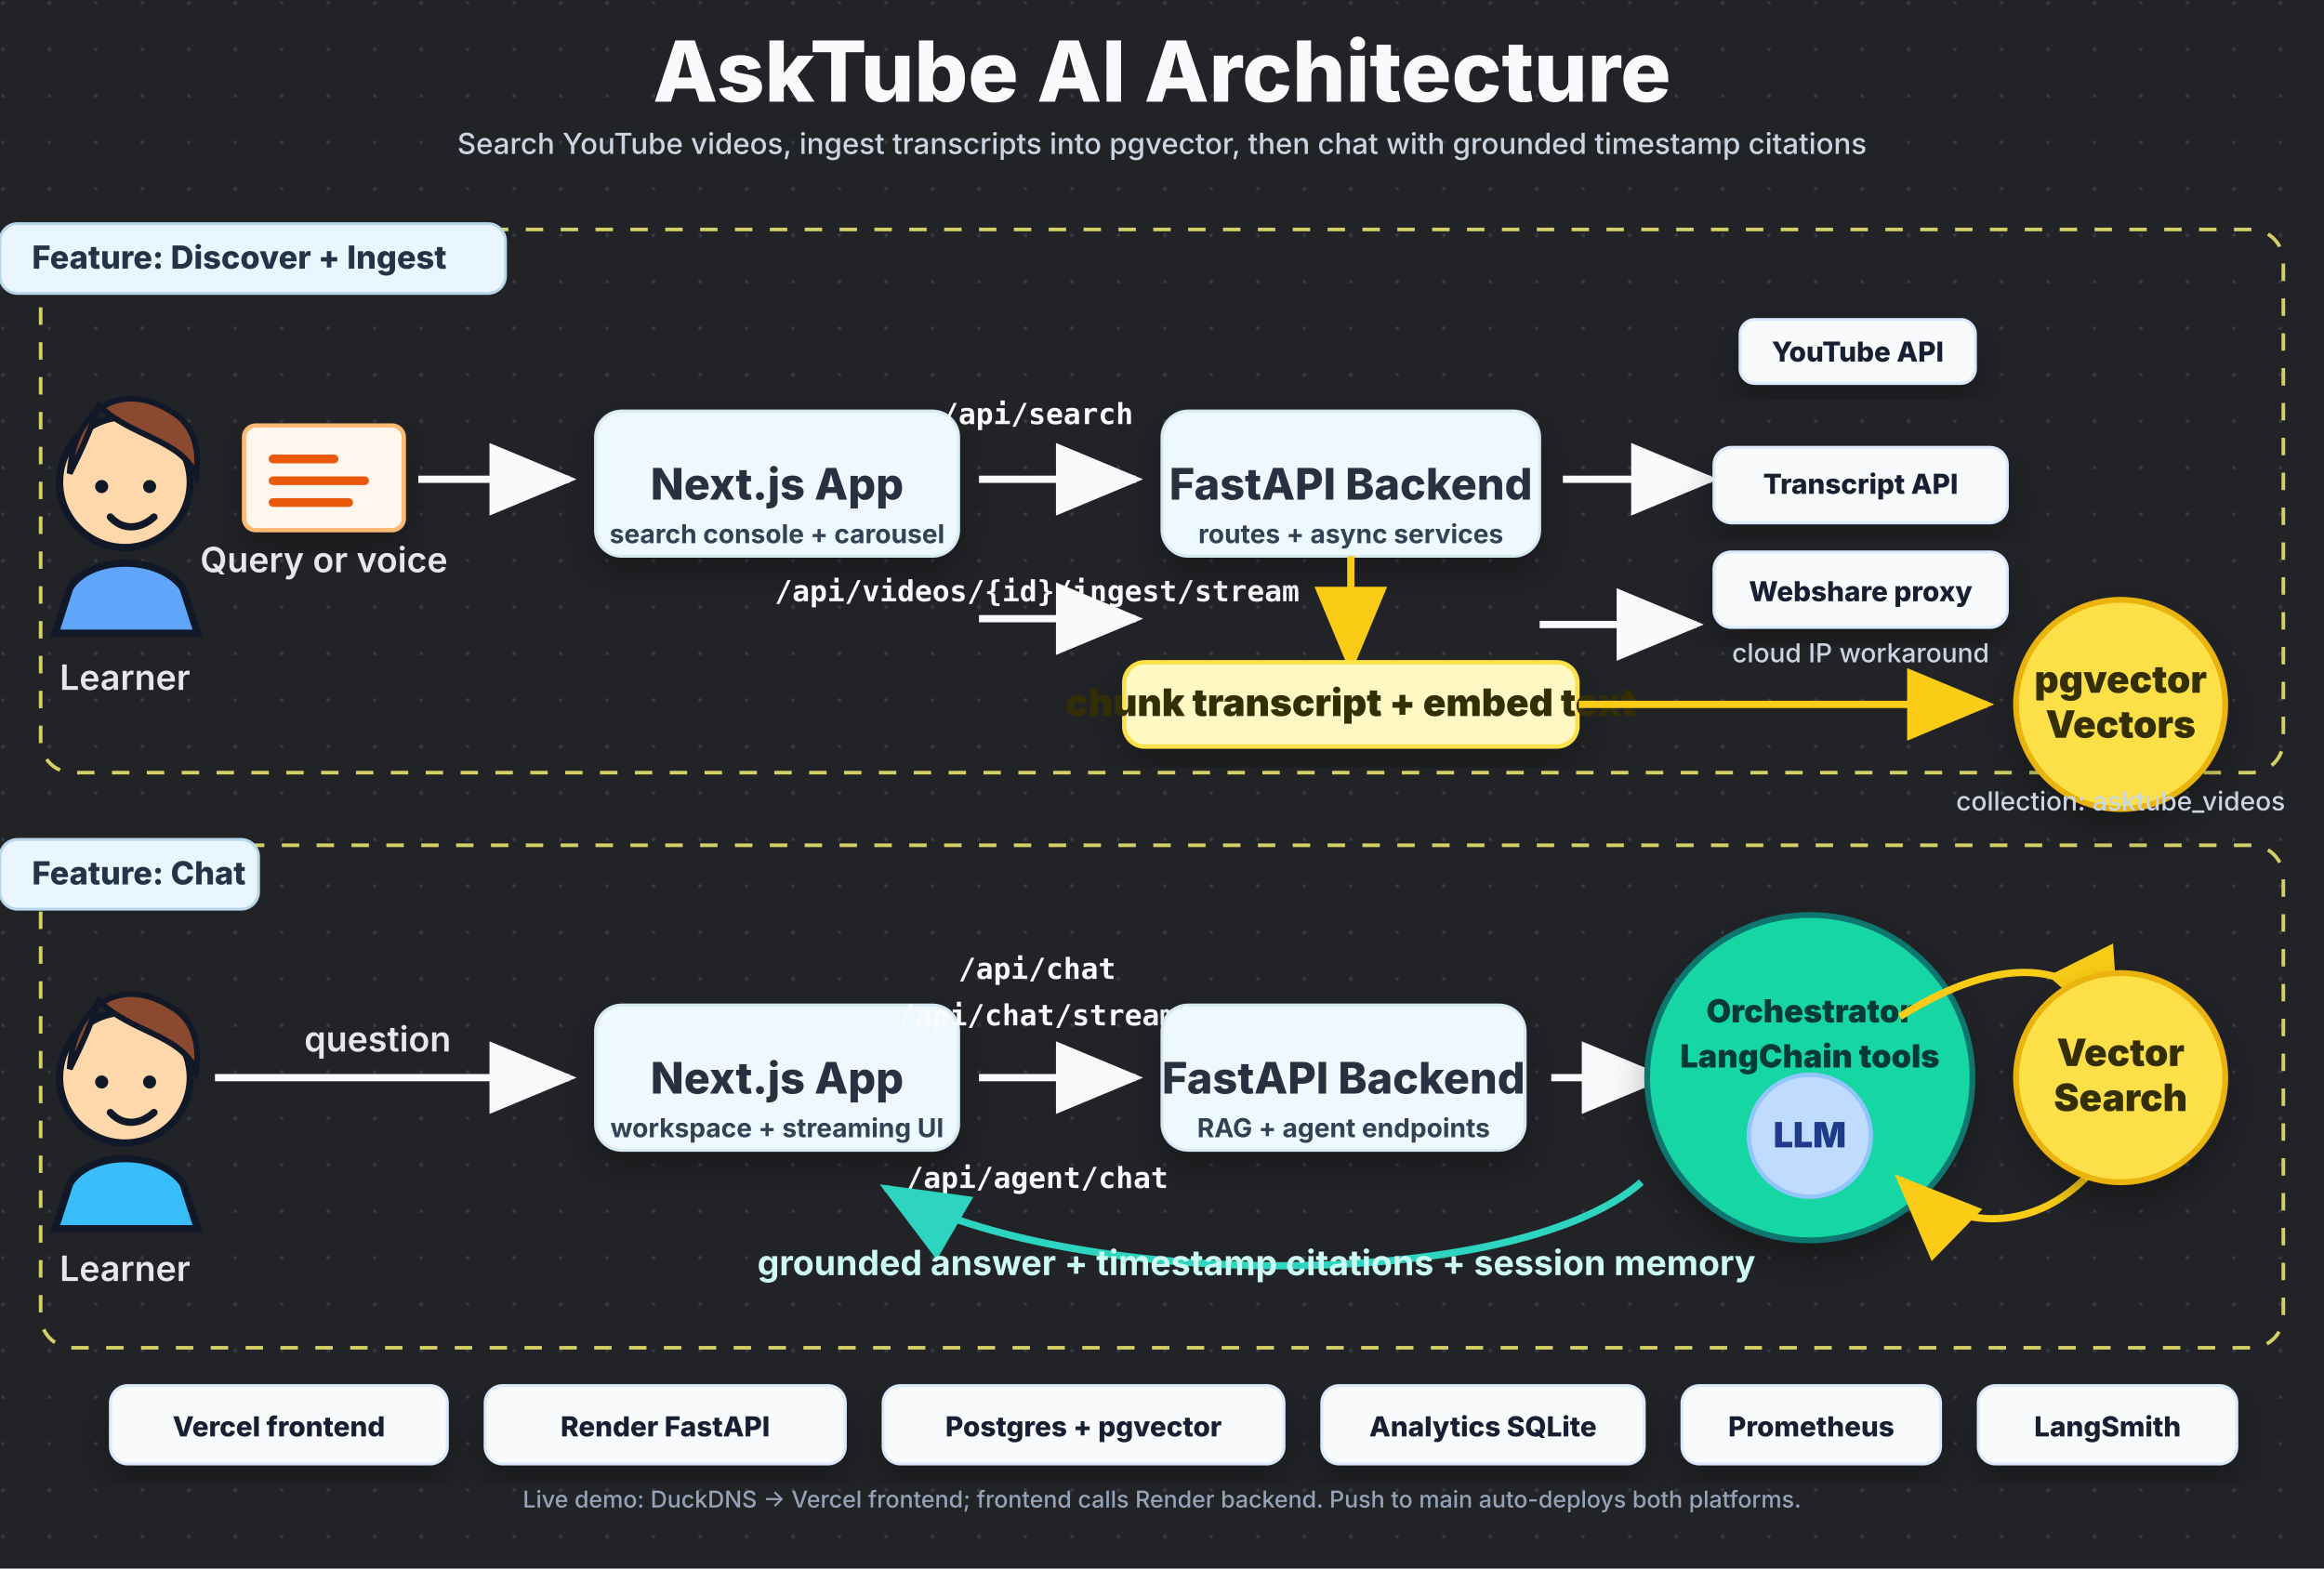
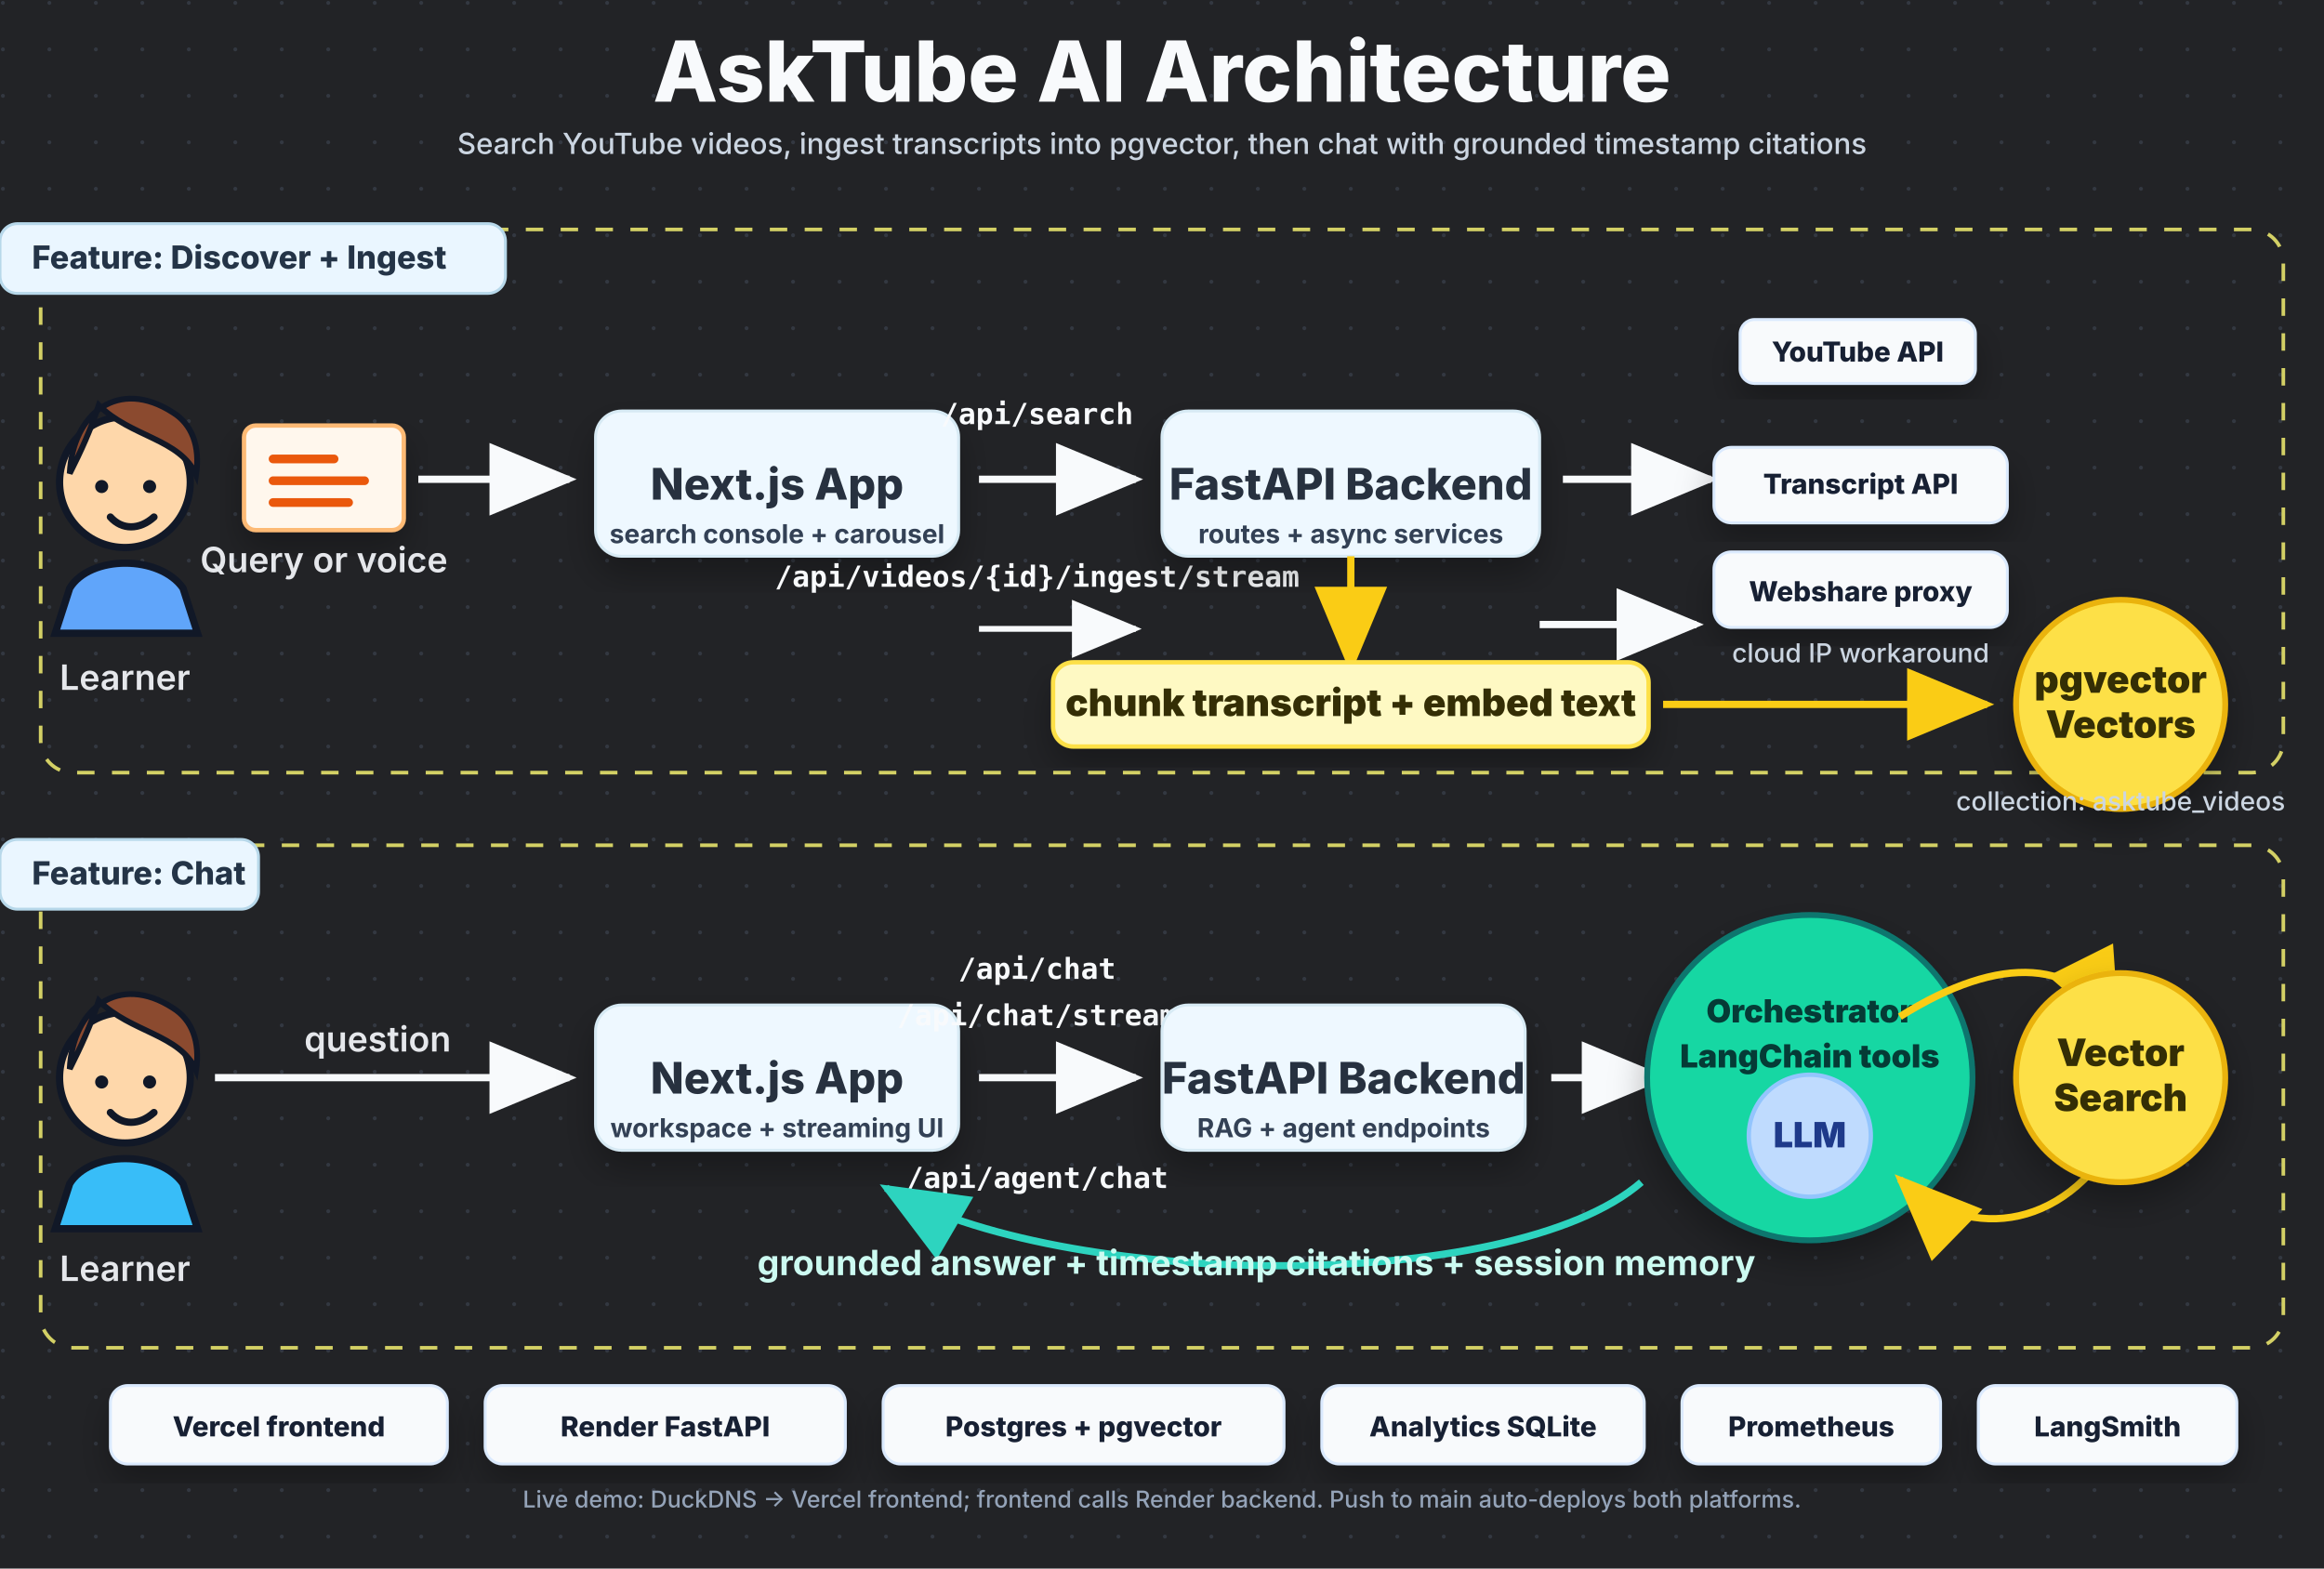
<svg xmlns="http://www.w3.org/2000/svg" width="1600" height="1080" viewBox="0 0 1600 1080" font-family="Inter, Segoe UI, Arial, sans-serif" role="img" aria-labelledby="title desc">
  <defs>
    <pattern id="dotGrid" width="32" height="32" patternUnits="userSpaceOnUse">
      <circle cx="2" cy="2" r="1.35" fill="#4b5563" opacity="0.55" />
    </pattern>
    <filter id="softShadow" x="-15%" y="-20%" width="130%" height="145%">
      <feDropShadow dx="0" dy="12" stdDeviation="12" flood-color="#000000" flood-opacity="0.28" />
    </filter>
    <marker id="arrow" markerWidth="12" markerHeight="10" refX="11" refY="5" orient="auto">
      <path d="M 0 0 L 12 5 L 0 10 z" fill="#f8fafc" />
    </marker>
    <marker id="arrowTeal" markerWidth="12" markerHeight="10" refX="11" refY="5" orient="auto">
      <path d="M 0 0 L 12 5 L 0 10 z" fill="#2dd4bf" />
    </marker>
    <marker id="arrowYellow" markerWidth="12" markerHeight="10" refX="11" refY="5" orient="auto">
      <path d="M 0 0 L 12 5 L 0 10 z" fill="#facc15" />
    </marker>
    <style>
      .title { fill: #f8fafc; font-size: 58px; font-weight: 760; letter-spacing: 0; }
      .subtitle { fill: #cbd5e1; font-size: 20px; font-weight: 520; }
      .lane { fill: none; stroke: #e7e36b; stroke-width: 2.5; stroke-dasharray: 12 12; opacity: 0.9; }
      .tag { fill: #eaf6ff; stroke: #b7d8ea; stroke-width: 2; }
      .tagText { fill: #243447; font-size: 22px; font-weight: 760; }
      .box { fill: #eef8ff; stroke: #d7eaf4; stroke-width: 2; filter: url(#softShadow); }
      .boxText { fill: #27313f; font-size: 30px; font-weight: 760; }
      .smallBoxText { fill: #334155; font-size: 18px; font-weight: 650; }
      .note { fill: #e5e7eb; font-size: 24px; font-weight: 560; }
      .route { fill: #f8fafc; font-size: 20px; font-weight: 820; font-family: Consolas, Monaco, monospace; }
      .caption { fill: #cbd5e1; font-size: 18px; font-weight: 540; }
      .chip { fill: #f8fafc; stroke: #dbeafe; stroke-width: 2; filter: url(#softShadow); }
      .chipText { fill: #172033; font-size: 19px; font-weight: 760; }
      .muted { fill: #94a3b8; font-size: 16px; font-weight: 520; }
      .yellowText { fill: #342e05; font-size: 26px; font-weight: 850; }
      .tealText { fill: #053b36; font-size: 22px; font-weight: 850; }
    </style>
  </defs>
  <rect width="1600" height="1080" fill="#262626" />
  <rect width="1600" height="1080" fill="url(#dotGrid)" />
  <rect x="0" y="0" width="1600" height="1080" fill="#111827" opacity="0.18" />
  <text x="800" y="70" class="title" text-anchor="middle">AskTube AI Architecture</text>
  <text x="800" y="106" class="subtitle" text-anchor="middle">Search YouTube videos, ingest transcripts into pgvector, then chat with grounded timestamp citations</text>
  <rect x="28" y="158" width="1544" height="374" rx="22" class="lane" />
  <rect x="28" y="582" width="1544" height="346" rx="22" class="lane" />
  <rect x="0" y="154" width="348" height="48" rx="12" class="tag" />
  <text x="22" y="185" class="tagText">Feature: Discover + Ingest</text>
  <rect x="0" y="578" width="178" height="48" rx="12" class="tag" />
  <text x="22" y="609" class="tagText">Feature: Chat</text>
  <circle cx="86" cy="332" r="45" fill="#fed7aa" stroke="#111827" stroke-width="5" />
  <path d="M 48 326 C 50 284, 82 260, 119 284 C 132 292, 138 307, 135 327 C 124 302, 90 301, 68 279 C 62 297, 56 310, 48 326 z" fill="#8b4a2f" stroke="#111827" stroke-width="4" />
  <circle cx="70" cy="335" r="4.5" fill="#111827" />
  <circle cx="103" cy="335" r="4.5" fill="#111827" />
  <path d="M 76 356 C 84 365, 96 365, 106 356" stroke="#111827" stroke-width="5" fill="none" stroke-linecap="round" />
  <path d="M 48 405 C 62 382, 110 382, 126 405 L 136 436 L 38 436 z" fill="#60a5fa" stroke="#111827" stroke-width="5" />
  <text x="86" y="475" class="note" text-anchor="middle">Learner</text>
  <rect x="168" y="293" width="110" height="72" rx="8" fill="#fff7ed" stroke="#fdba74" stroke-width="3" filter="url(#softShadow)" />
  <path d="M 188 316 h42 m-42 15 h63 m-63 15 h52" stroke="#ea580c" stroke-width="6" stroke-linecap="round" />
  <text x="223" y="394" class="note" text-anchor="middle">Query or voice</text>
  <line x1="288" y1="330" x2="392" y2="330" stroke="#f8fafc" stroke-width="5" marker-end="url(#arrow)" />
  <rect x="410" y="283" width="250" height="100" rx="18" class="box" />
  <text x="535" y="344" class="boxText" text-anchor="middle">Next.js App</text>
  <text x="535" y="374" class="smallBoxText" text-anchor="middle">search console + carousel</text>
  <text x="714" y="292" class="route" text-anchor="middle">/api/search</text>
-   <text x="714" y="414" class="route" text-anchor="middle">/api/videos/{id}/ingest/stream</text>
+   <text x="714" y="404" class="route" text-anchor="middle">/api/videos/{id}/ingest/stream</text>
  <line x1="674" y1="330" x2="782" y2="330" stroke="#f8fafc" stroke-width="5" marker-end="url(#arrow)" />
-   <line x1="674" y1="426" x2="782" y2="426" stroke="#f8fafc" stroke-width="5" marker-end="url(#arrow)" />
+   <line x1="674" y1="433" x2="782" y2="433" stroke="#f8fafc" stroke-width="4" marker-end="url(#arrow)" />
  <rect x="800" y="283" width="260" height="100" rx="18" class="box" />
  <text x="930" y="344" class="boxText" text-anchor="middle">FastAPI Backend</text>
  <text x="930" y="374" class="smallBoxText" text-anchor="middle">routes + async services</text>
  <line x1="1076" y1="330" x2="1178" y2="330" stroke="#f8fafc" stroke-width="5" marker-end="url(#arrow)" />
  <g transform="translate(1198 220)">
    <rect x="0" y="0" width="162" height="44" rx="10" class="chip" />
    <text x="81" y="29" class="chipText" text-anchor="middle">YouTube API</text>
    <rect x="-18" y="88" width="202" height="52" rx="12" class="chip" />
    <text x="83" y="120" class="chipText" text-anchor="middle">Transcript API</text>
    <rect x="-18" y="160" width="202" height="52" rx="12" class="chip" />
    <text x="83" y="194" class="chipText" text-anchor="middle">Webshare proxy</text>
    <text x="83" y="236" class="caption" text-anchor="middle">cloud IP workaround</text>
  </g>
  <line x1="1060" y1="430" x2="1168" y2="430" stroke="#f8fafc" stroke-width="5" marker-end="url(#arrow)" />
  <line x1="930" y1="383" x2="930" y2="459" stroke="#facc15" stroke-width="5" marker-end="url(#arrowYellow)" />
-   <rect x="774" y="456" width="312" height="58" rx="14" fill="#fef9c3" stroke="#fde047" stroke-width="3" filter="url(#softShadow)" />
+   <rect x="725" y="456" width="410" height="58" rx="14" fill="#fef9c3" stroke="#fde047" stroke-width="3" filter="url(#softShadow)" />
  <text x="930" y="493" class="yellowText" text-anchor="middle">chunk transcript + embed text</text>
-   <line x1="1087" y1="485" x2="1368" y2="485" stroke="#facc15" stroke-width="5" marker-end="url(#arrowYellow)" />
+   <line x1="1145" y1="485" x2="1368" y2="485" stroke="#facc15" stroke-width="5" marker-end="url(#arrowYellow)" />
  <circle cx="1460" cy="485" r="72" fill="#fde047" stroke="#eab308" stroke-width="4" filter="url(#softShadow)" />
  <text x="1460" y="477" class="yellowText" text-anchor="middle">pgvector</text>
  <text x="1460" y="508" class="yellowText" text-anchor="middle">Vectors</text>
  <text x="1460" y="558" class="caption" text-anchor="middle">collection: asktube_videos</text>
  <circle cx="86" cy="742" r="45" fill="#fed7aa" stroke="#111827" stroke-width="5" />
  <path d="M 48 736 C 50 694, 82 670, 119 694 C 132 702, 138 717, 135 737 C 124 712, 90 711, 68 689 C 62 707, 56 720, 48 736 z" fill="#8b4a2f" stroke="#111827" stroke-width="4" />
  <circle cx="70" cy="745" r="4.5" fill="#111827" />
  <circle cx="103" cy="745" r="4.5" fill="#111827" />
  <path d="M 76 766 C 84 775, 96 775, 106 766" stroke="#111827" stroke-width="5" fill="none" stroke-linecap="round" />
  <path d="M 48 815 C 62 792, 110 792, 126 815 L 136 846 L 38 846 z" fill="#38bdf8" stroke="#111827" stroke-width="5" />
  <text x="86" y="882" class="note" text-anchor="middle">Learner</text>
  <line x1="148" y1="742" x2="392" y2="742" stroke="#f8fafc" stroke-width="5" marker-end="url(#arrow)" />
  <text x="260" y="724" class="note" text-anchor="middle">question</text>
  <rect x="410" y="692" width="250" height="100" rx="18" class="box" />
  <text x="535" y="753" class="boxText" text-anchor="middle">Next.js App</text>
  <text x="535" y="783" class="smallBoxText" text-anchor="middle">workspace + streaming UI</text>
  <text x="714" y="674" class="route" text-anchor="middle">/api/chat</text>
  <text x="714" y="706" class="route" text-anchor="middle">/api/chat/stream</text>
  <text x="714" y="818" class="route" text-anchor="middle">/api/agent/chat</text>
  <line x1="674" y1="742" x2="782" y2="742" stroke="#f8fafc" stroke-width="5" marker-end="url(#arrow)" />
  <rect x="800" y="692" width="250" height="100" rx="18" class="box" />
  <text x="925" y="753" class="boxText" text-anchor="middle">FastAPI Backend</text>
  <text x="925" y="783" class="smallBoxText" text-anchor="middle">RAG + agent endpoints</text>
  <line x1="1068" y1="742" x2="1144" y2="742" stroke="#f8fafc" stroke-width="5" marker-end="url(#arrow)" />
  <circle cx="1246" cy="742" r="112" fill="#14d7a3" stroke="#0f766e" stroke-width="4" filter="url(#softShadow)" />
  <text x="1246" y="704" class="tealText" text-anchor="middle">Orchestrator</text>
  <text x="1246" y="735" class="tealText" text-anchor="middle">LangChain tools</text>
  <circle cx="1246" cy="782" r="42" fill="#bfdbfe" stroke="#93c5fd" stroke-width="3" />
  <text x="1246" y="790" fill="#1e3a8a" font-size="24" font-weight="850" text-anchor="middle">LLM</text>
  <path d="M 1308 700 C 1378 656, 1432 660, 1457 710" stroke="#facc15" stroke-width="5" fill="none" marker-end="url(#arrowYellow)" />
  <path d="M 1460 778 C 1420 852, 1350 853, 1308 812" stroke="#facc15" stroke-width="5" fill="none" marker-end="url(#arrowYellow)" />
  <circle cx="1460" cy="742" r="72" fill="#fde047" stroke="#eab308" stroke-width="4" filter="url(#softShadow)" />
  <text x="1460" y="734" class="yellowText" text-anchor="middle">Vector</text>
  <text x="1460" y="765" class="yellowText" text-anchor="middle">Search</text>
  <path d="M 1130 814 C 1040 892, 730 888, 610 818" stroke="#2dd4bf" stroke-width="5" fill="none" marker-end="url(#arrowTeal)" />
  <text x="865" y="878" fill="#ccfbf1" font-size="24" font-weight="720" text-anchor="middle">grounded answer + timestamp citations + session memory</text>
  <rect x="76" y="954" width="232" height="54" rx="12" class="chip" />
  <text x="192" y="989" class="chipText" text-anchor="middle">Vercel frontend</text>
  <rect x="334" y="954" width="248" height="54" rx="12" class="chip" />
  <text x="458" y="989" class="chipText" text-anchor="middle">Render FastAPI</text>
  <rect x="608" y="954" width="276" height="54" rx="12" class="chip" />
  <text x="746" y="989" class="chipText" text-anchor="middle">Postgres + pgvector</text>
  <rect x="910" y="954" width="222" height="54" rx="12" class="chip" />
  <text x="1021" y="989" class="chipText" text-anchor="middle">Analytics SQLite</text>
  <rect x="1158" y="954" width="178" height="54" rx="12" class="chip" />
  <text x="1247" y="989" class="chipText" text-anchor="middle">Prometheus</text>
  <rect x="1362" y="954" width="178" height="54" rx="12" class="chip" />
  <text x="1451" y="989" class="chipText" text-anchor="middle">LangSmith</text>
  <text x="800" y="1038" class="muted" text-anchor="middle">Live demo: DuckDNS -&gt; Vercel frontend; frontend calls Render backend. Push to main auto-deploys both platforms.</text>
</svg>
